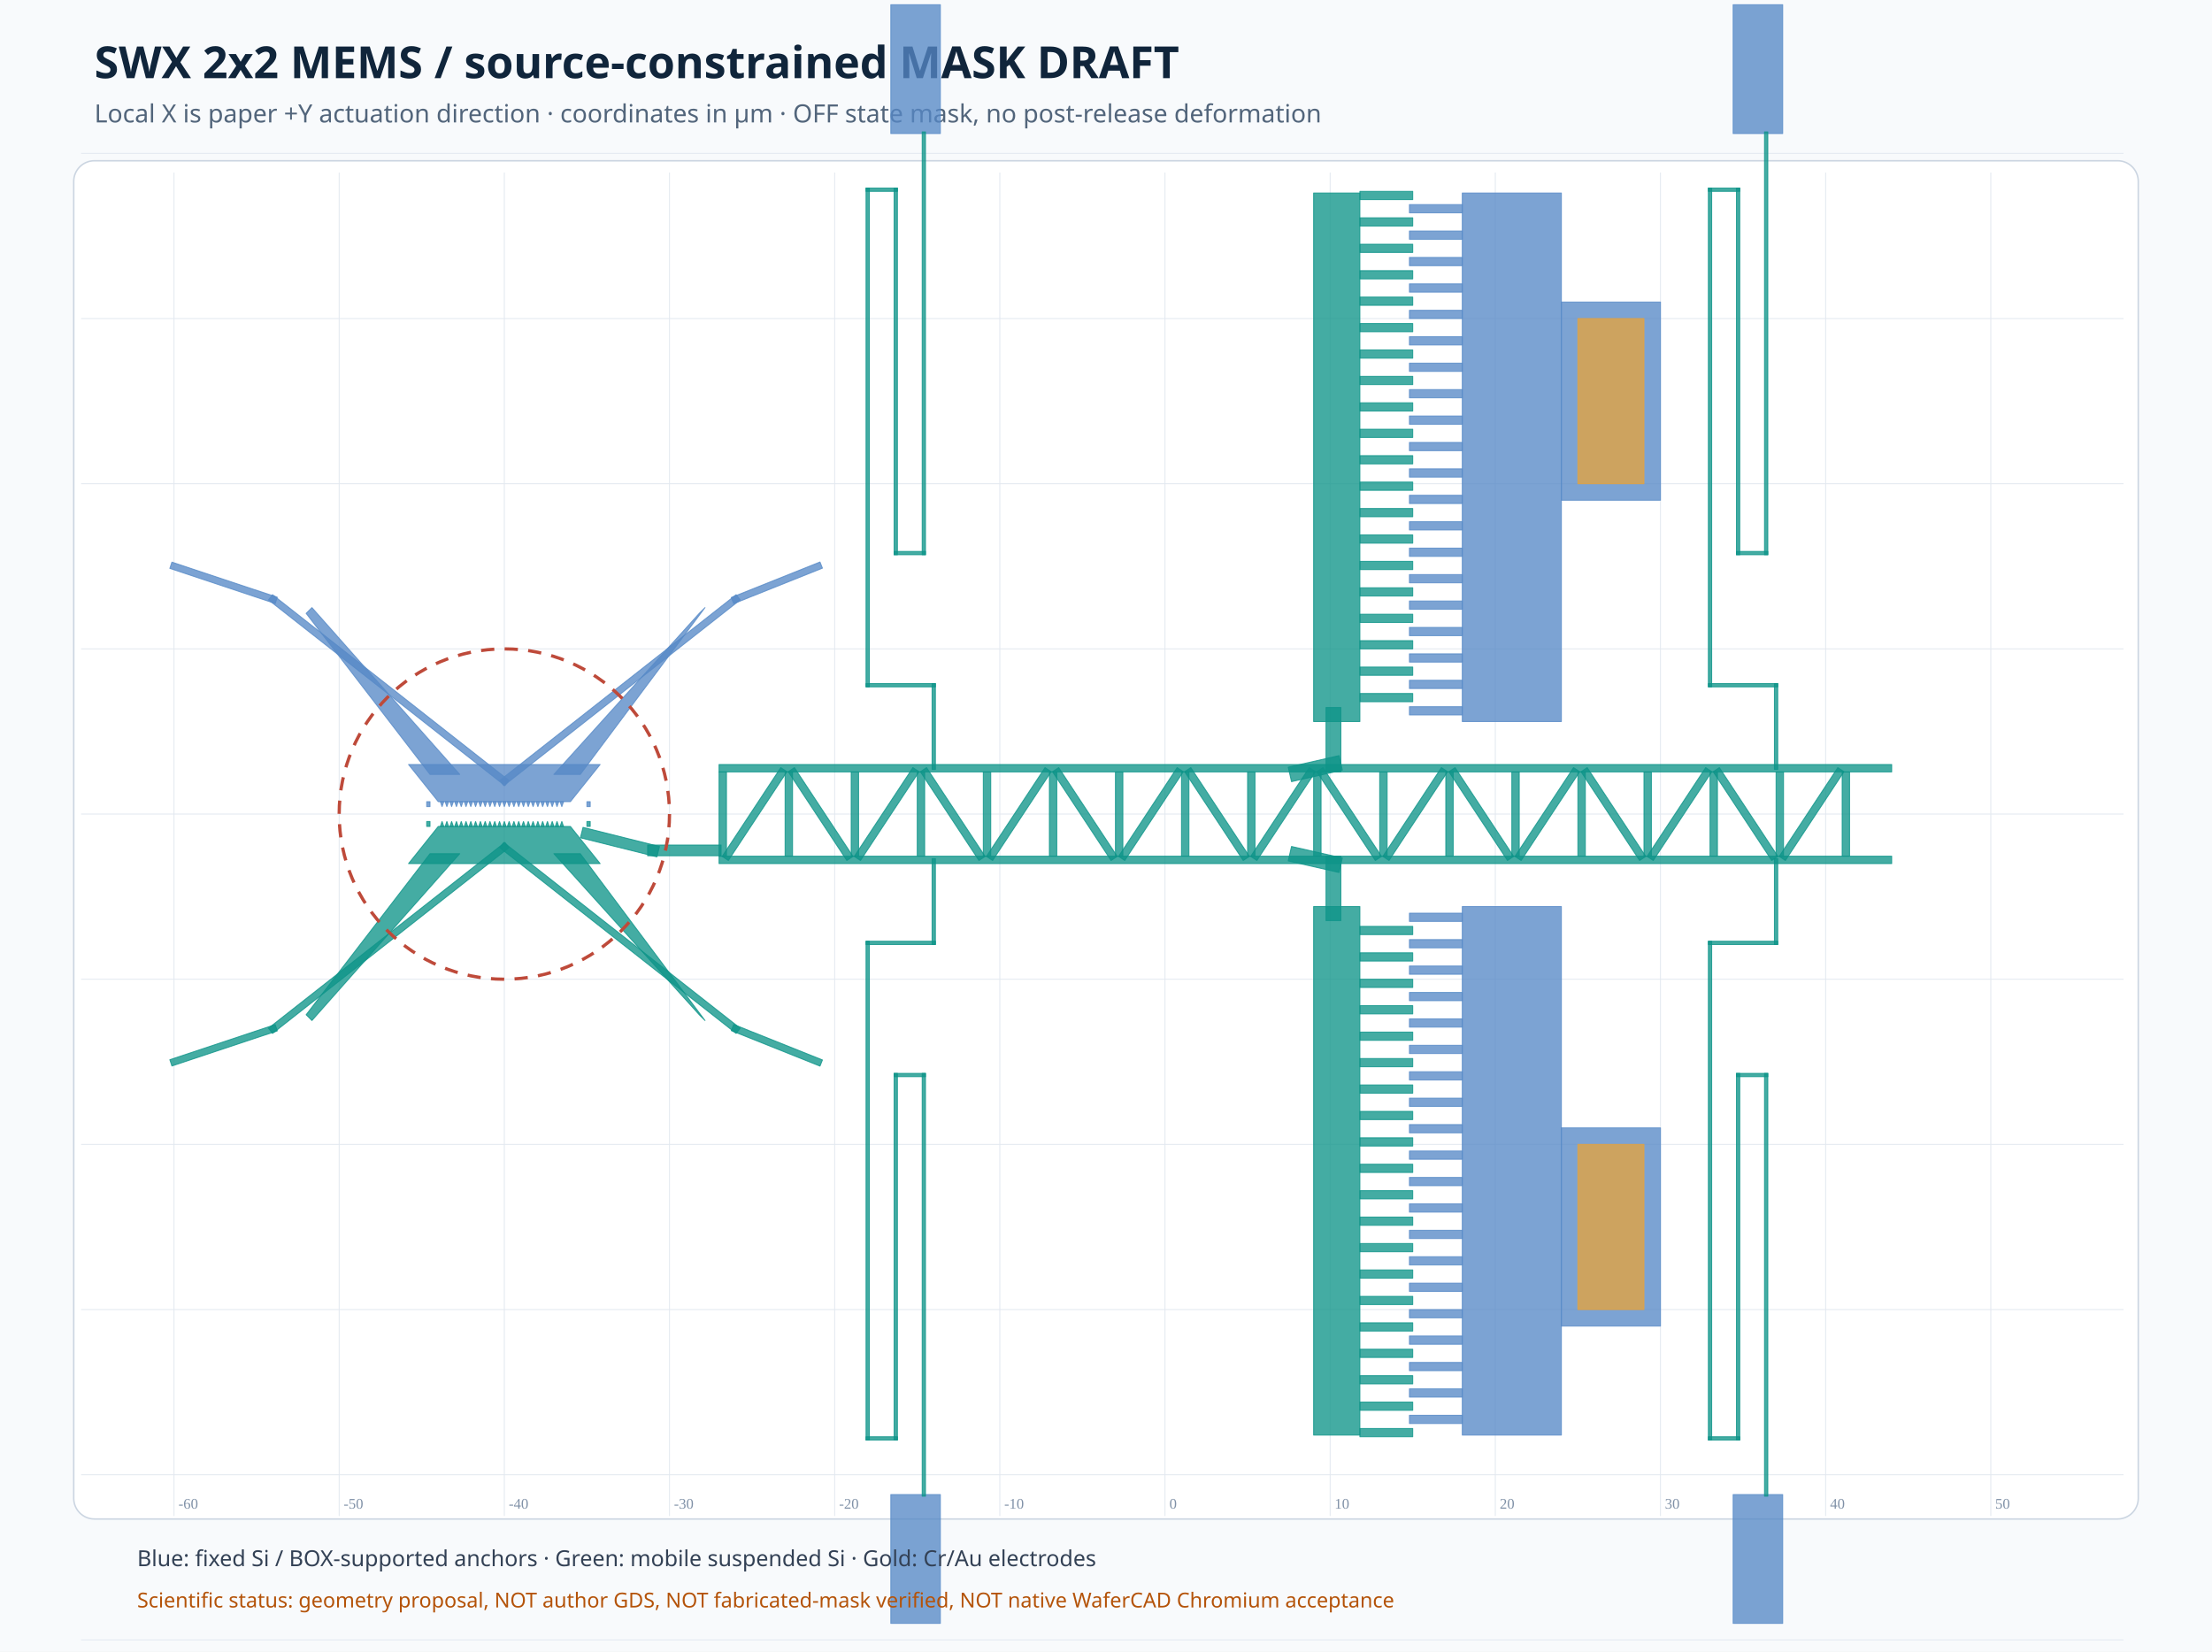
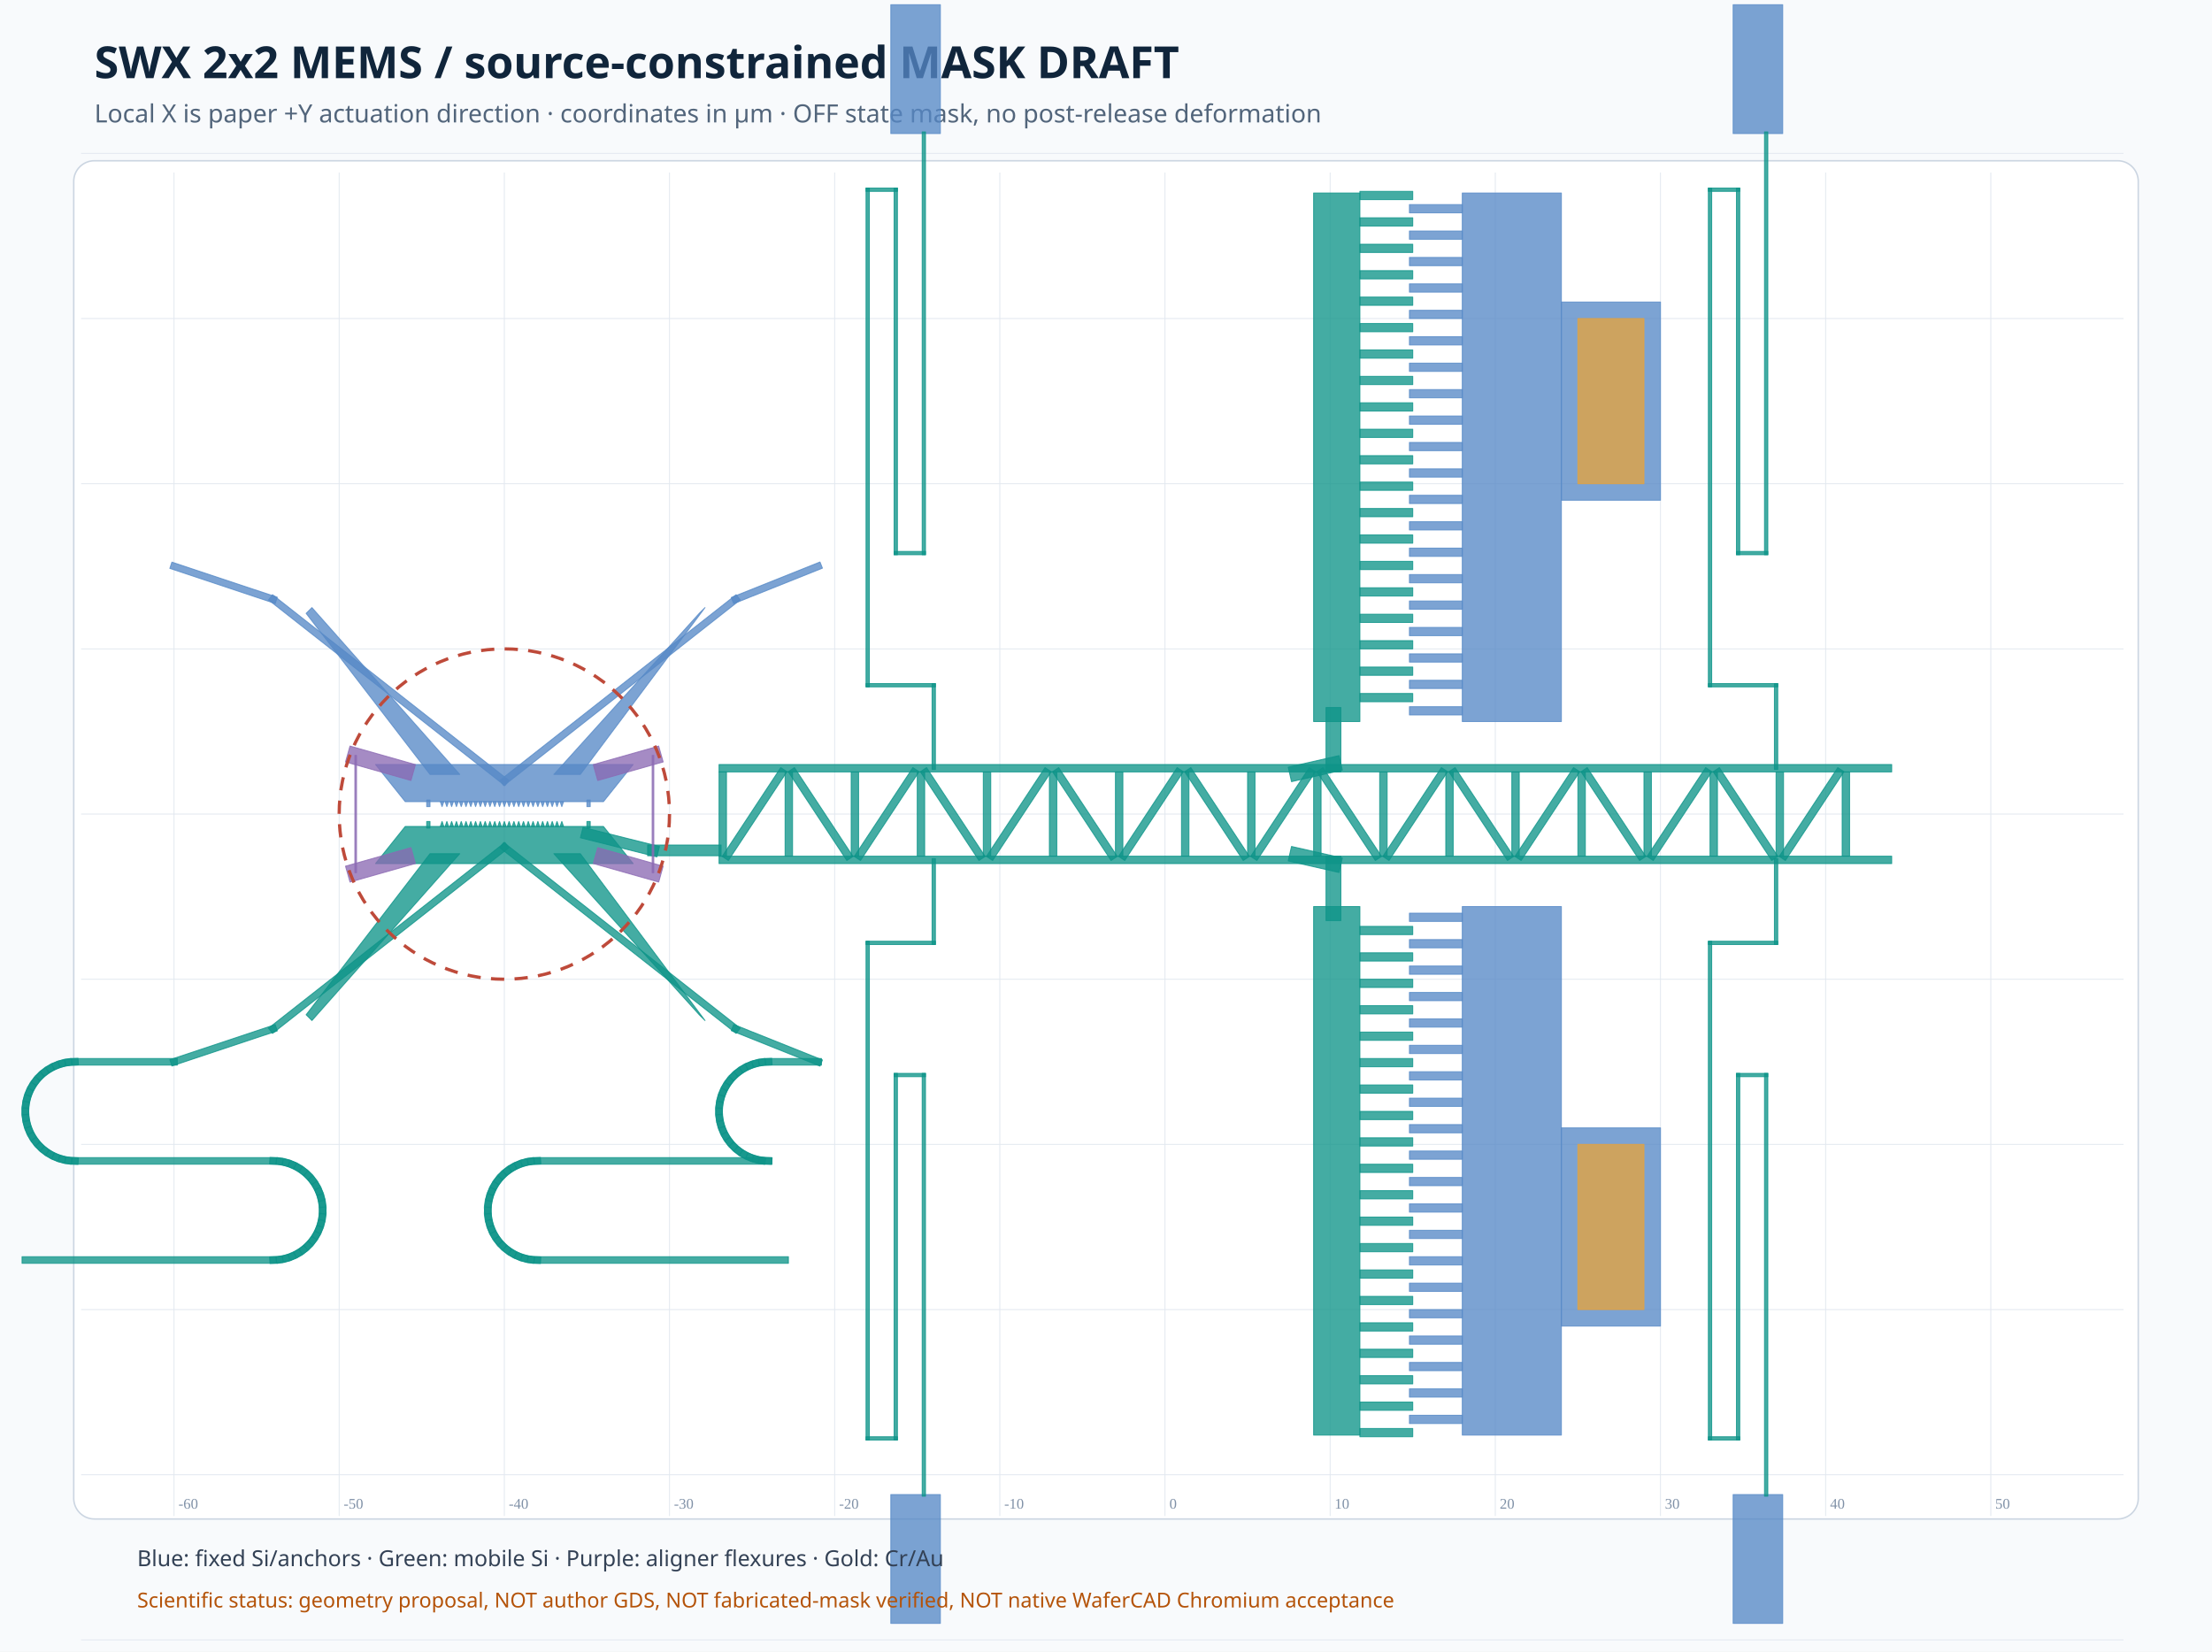
<svg xmlns="http://www.w3.org/2000/svg" width="1500" height="1120" viewBox="0 0 1500 1120" role="img" aria-label="SWX 2x2 MEMS / source-constrained MASK DRAFT">
  <rect width="100%" height="100%" fill="#F8FAFC" />
  <text x="64" y="53" fill="#10253B" font-size="30" font-family="sans-serif" font-weight="bold">SWX 2x2 MEMS / source-constrained MASK DRAFT</text>
  <text x="64" y="83" fill="#52657B" font-size="17" font-family="sans-serif">Local X is paper +Y actuation direction · coordinates in µm · OFF state mask, no post-release deformation</text>
  <rect x="50" y="109" width="1400" height="921" fill="#FFFFFF" stroke="#CBD5E1" rx="14" />
  <g stroke="#E2E8F0" stroke-width=".6">
    <line x1="118" y1="117" x2="118" y2="1028" />
    <text x="121" y="1023" font-size="10" fill="#8091A7" stroke="none">-60</text>
    <line x1="230" y1="117" x2="230" y2="1028" />
    <text x="233" y="1023" font-size="10" fill="#8091A7" stroke="none">-50</text>
    <line x1="342" y1="117" x2="342" y2="1028" />
    <text x="345" y="1023" font-size="10" fill="#8091A7" stroke="none">-40</text>
    <line x1="454" y1="117" x2="454" y2="1028" />
    <text x="457" y="1023" font-size="10" fill="#8091A7" stroke="none">-30</text>
    <line x1="566" y1="117" x2="566" y2="1028" />
    <text x="569" y="1023" font-size="10" fill="#8091A7" stroke="none">-20</text>
    <line x1="678" y1="117" x2="678" y2="1028" />
    <text x="681" y="1023" font-size="10" fill="#8091A7" stroke="none">-10</text>
    <line x1="790" y1="117" x2="790" y2="1028" />
    <text x="793" y="1023" font-size="10" fill="#8091A7" stroke="none">0</text>
    <line x1="902" y1="117" x2="902" y2="1028" />
    <text x="905" y="1023" font-size="10" fill="#8091A7" stroke="none">10</text>
    <line x1="1014" y1="117" x2="1014" y2="1028" />
    <text x="1017" y="1023" font-size="10" fill="#8091A7" stroke="none">20</text>
    <line x1="1126" y1="117" x2="1126" y2="1028" />
    <text x="1129" y="1023" font-size="10" fill="#8091A7" stroke="none">30</text>
    <line x1="1238" y1="117" x2="1238" y2="1028" />
    <text x="1241" y="1023" font-size="10" fill="#8091A7" stroke="none">40</text>
    <line x1="1350" y1="117" x2="1350" y2="1028" />
    <text x="1353" y="1023" font-size="10" fill="#8091A7" stroke="none">50</text>
    <line x1="55" y1="1112" x2="1440" y2="1112" />
    <line x1="55" y1="1000" x2="1440" y2="1000" />
    <line x1="55" y1="888" x2="1440" y2="888" />
    <line x1="55" y1="776" x2="1440" y2="776" />
    <line x1="55" y1="664" x2="1440" y2="664" />
    <line x1="55" y1="552" x2="1440" y2="552" />
    <line x1="55" y1="440" x2="1440" y2="440" />
    <line x1="55" y1="328" x2="1440" y2="328" />
    <line x1="55" y1="216" x2="1440" y2="216" />
    <line x1="55" y1="104" x2="1440" y2="104" />
    <line x1="55" y1="-8" x2="1440" y2="-8" />
  </g>
  <g fill-opacity=".77" stroke-opacity=".8" stroke-linejoin="round" stroke-width=".65">
-     <polygon points="297.2,543.6 386.8,543.6 406.96,518.4 277.04,518.4" fill="#5689C6" stroke="#5689C6" />
+     <polygon points="274.8,543.6 409.2,543.6 429.36,518.4 254.64,518.4" fill="#5689C6" stroke="#5689C6" />
    <polygon points="116.58,381.17 188.03,404.98 186.62,409.23 115.17,385.42" fill="#5689C6" stroke="#5689C6" />
    <polygon points="184.82,403.25 345.15,529.22 342.38,532.75 182.05,406.78" fill="#5689C6" stroke="#5689C6" />
    <polygon points="338.85,529.22 499.18,403.25 501.95,406.78 341.62,532.75" fill="#5689C6" stroke="#5689C6" />
    <polygon points="495.89,405.15 556.05,381.09 557.71,385.25 497.55,409.31" fill="#5689C6" stroke="#5689C6" />
    <polygon points="207.6,415.92 211.52,412 311.76,525.12 291.6,525.12" fill="#5689C6" stroke="#5689C6" />
    <polygon points="375.6,525.12 393.52,525.12 478.08,412 474.16,415.92" fill="#5689C6" stroke="#5689C6" />
    <polygon points="298.6,543.6 300.95,543.6 299.78,546.96" fill="#5689C6" stroke="#5689C6" />
    <polygon points="301.85,543.6 304.2,543.6 303.02,546.96" fill="#5689C6" stroke="#5689C6" />
    <polygon points="305.1,543.6 307.45,543.6 306.27,546.96" fill="#5689C6" stroke="#5689C6" />
    <polygon points="308.34,543.6 310.7,543.6 309.52,546.96" fill="#5689C6" stroke="#5689C6" />
    <polygon points="311.59,543.6 313.94,543.6 312.77,546.96" fill="#5689C6" stroke="#5689C6" />
    <polygon points="314.84,543.6 317.19,543.6 316.02,546.96" fill="#5689C6" stroke="#5689C6" />
    <polygon points="318.09,543.6 320.44,543.6 319.26,546.96" fill="#5689C6" stroke="#5689C6" />
    <polygon points="321.34,543.6 323.69,543.6 322.51,546.96" fill="#5689C6" stroke="#5689C6" />
    <polygon points="324.58,543.6 326.94,543.6 325.76,546.96" fill="#5689C6" stroke="#5689C6" />
    <polygon points="327.83,543.6 330.18,543.6 329.01,546.96" fill="#5689C6" stroke="#5689C6" />
    <polygon points="331.08,543.6 333.43,543.6 332.26,546.96" fill="#5689C6" stroke="#5689C6" />
    <polygon points="334.33,543.6 336.68,543.6 335.5,546.96" fill="#5689C6" stroke="#5689C6" />
    <polygon points="337.58,543.6 339.93,543.6 338.75,546.96" fill="#5689C6" stroke="#5689C6" />
    <polygon points="340.82,543.6 343.18,543.6 342,546.96" fill="#5689C6" stroke="#5689C6" />
    <polygon points="344.07,543.6 346.42,543.6 345.25,546.96" fill="#5689C6" stroke="#5689C6" />
    <polygon points="347.32,543.6 349.67,543.6 348.5,546.96" fill="#5689C6" stroke="#5689C6" />
    <polygon points="350.57,543.6 352.92,543.6 351.74,546.96" fill="#5689C6" stroke="#5689C6" />
    <polygon points="353.82,543.6 356.17,543.6 354.99,546.96" fill="#5689C6" stroke="#5689C6" />
    <polygon points="357.06,543.6 359.42,543.6 358.24,546.96" fill="#5689C6" stroke="#5689C6" />
    <polygon points="360.31,543.6 362.66,543.6 361.49,546.96" fill="#5689C6" stroke="#5689C6" />
    <polygon points="363.56,543.6 365.91,543.6 364.74,546.96" fill="#5689C6" stroke="#5689C6" />
    <polygon points="366.81,543.6 369.16,543.6 367.98,546.96" fill="#5689C6" stroke="#5689C6" />
    <polygon points="370.06,543.6 372.41,543.6 371.23,546.96" fill="#5689C6" stroke="#5689C6" />
    <polygon points="373.3,543.6 375.66,543.6 374.48,546.96" fill="#5689C6" stroke="#5689C6" />
    <polygon points="376.55,543.6 378.9,543.6 377.73,546.96" fill="#5689C6" stroke="#5689C6" />
    <polygon points="379.8,543.6 382.15,543.6 380.98,546.96" fill="#5689C6" stroke="#5689C6" />
-     <polygon points="289.36,546.96 291.6,546.96 291.6,543.6 289.36,543.6" fill="#5689C6" stroke="#5689C6" />
-     <polygon points="398,546.96 400.24,546.96 400.24,543.6 398,543.6" fill="#5689C6" stroke="#5689C6" />
+     <polygon points="289.36,546.96 291.6,546.96 291.6,542.48 289.36,542.48" fill="#5689C6" stroke="#5689C6" />
+     <polygon points="398,546.96 400.24,546.96 400.24,542.48 398,542.48" fill="#5689C6" stroke="#5689C6" />
    <polygon points="991.6,489.28 1058.8,489.28 1058.8,130.88 991.6,130.88" fill="#5689C6" stroke="#5689C6" />
    <polygon points="955.76,484.8 991.6,484.8 991.6,479.2 955.76,479.2" fill="#5689C6" stroke="#5689C6" />
    <polygon points="955.76,466.88 991.6,466.88 991.6,461.28 955.76,461.28" fill="#5689C6" stroke="#5689C6" />
    <polygon points="955.76,448.96 991.6,448.96 991.6,443.36 955.76,443.36" fill="#5689C6" stroke="#5689C6" />
    <polygon points="955.76,431.04 991.6,431.04 991.6,425.44 955.76,425.44" fill="#5689C6" stroke="#5689C6" />
    <polygon points="955.76,413.12 991.6,413.12 991.6,407.52 955.76,407.52" fill="#5689C6" stroke="#5689C6" />
    <polygon points="955.76,395.2 991.6,395.2 991.6,389.6 955.76,389.6" fill="#5689C6" stroke="#5689C6" />
    <polygon points="955.76,377.28 991.6,377.28 991.6,371.68 955.76,371.68" fill="#5689C6" stroke="#5689C6" />
    <polygon points="955.76,359.36 991.6,359.36 991.6,353.76 955.76,353.76" fill="#5689C6" stroke="#5689C6" />
    <polygon points="955.76,341.44 991.6,341.44 991.6,335.84 955.76,335.84" fill="#5689C6" stroke="#5689C6" />
    <polygon points="955.76,323.52 991.6,323.52 991.6,317.92 955.76,317.92" fill="#5689C6" stroke="#5689C6" />
    <polygon points="955.76,305.6 991.6,305.6 991.6,300 955.76,300" fill="#5689C6" stroke="#5689C6" />
    <polygon points="955.76,287.68 991.6,287.68 991.6,282.08 955.76,282.08" fill="#5689C6" stroke="#5689C6" />
    <polygon points="955.76,269.76 991.6,269.76 991.6,264.16 955.76,264.16" fill="#5689C6" stroke="#5689C6" />
    <polygon points="955.76,251.84 991.6,251.84 991.6,246.24 955.76,246.24" fill="#5689C6" stroke="#5689C6" />
    <polygon points="955.76,233.92 991.6,233.92 991.6,228.32 955.76,228.32" fill="#5689C6" stroke="#5689C6" />
    <polygon points="955.76,216 991.6,216 991.6,210.4 955.76,210.4" fill="#5689C6" stroke="#5689C6" />
    <polygon points="955.76,198.08 991.6,198.08 991.6,192.48 955.76,192.48" fill="#5689C6" stroke="#5689C6" />
    <polygon points="955.76,180.16 991.6,180.16 991.6,174.56 955.76,174.56" fill="#5689C6" stroke="#5689C6" />
    <polygon points="955.76,162.24 991.6,162.24 991.6,156.64 955.76,156.64" fill="#5689C6" stroke="#5689C6" />
    <polygon points="955.76,144.32 991.6,144.32 991.6,138.72 955.76,138.72" fill="#5689C6" stroke="#5689C6" />
    <polygon points="1058.8,339.2 1126,339.2 1126,204.8 1058.8,204.8" fill="#5689C6" stroke="#5689C6" />
    <polygon points="991.6,973.12 1058.8,973.12 1058.8,614.72 991.6,614.72" fill="#5689C6" stroke="#5689C6" />
    <polygon points="955.76,624.8 991.6,624.8 991.6,619.2 955.76,619.2" fill="#5689C6" stroke="#5689C6" />
    <polygon points="955.76,642.72 991.6,642.72 991.6,637.12 955.76,637.12" fill="#5689C6" stroke="#5689C6" />
    <polygon points="955.76,660.64 991.6,660.64 991.6,655.04 955.76,655.04" fill="#5689C6" stroke="#5689C6" />
    <polygon points="955.76,678.56 991.6,678.56 991.6,672.96 955.76,672.96" fill="#5689C6" stroke="#5689C6" />
    <polygon points="955.76,696.48 991.6,696.48 991.6,690.88 955.76,690.88" fill="#5689C6" stroke="#5689C6" />
    <polygon points="955.76,714.4 991.6,714.4 991.6,708.8 955.76,708.8" fill="#5689C6" stroke="#5689C6" />
    <polygon points="955.76,732.32 991.6,732.32 991.6,726.72 955.76,726.72" fill="#5689C6" stroke="#5689C6" />
    <polygon points="955.76,750.24 991.6,750.24 991.6,744.64 955.76,744.64" fill="#5689C6" stroke="#5689C6" />
    <polygon points="955.76,768.16 991.6,768.16 991.6,762.56 955.76,762.56" fill="#5689C6" stroke="#5689C6" />
    <polygon points="955.76,786.08 991.6,786.08 991.6,780.48 955.76,780.48" fill="#5689C6" stroke="#5689C6" />
    <polygon points="955.76,804 991.6,804 991.6,798.4 955.76,798.4" fill="#5689C6" stroke="#5689C6" />
    <polygon points="955.76,821.92 991.6,821.92 991.6,816.32 955.76,816.32" fill="#5689C6" stroke="#5689C6" />
    <polygon points="955.76,839.84 991.6,839.84 991.6,834.24 955.76,834.24" fill="#5689C6" stroke="#5689C6" />
    <polygon points="955.76,857.76 991.6,857.76 991.6,852.16 955.76,852.16" fill="#5689C6" stroke="#5689C6" />
    <polygon points="955.76,875.68 991.6,875.68 991.6,870.08 955.76,870.08" fill="#5689C6" stroke="#5689C6" />
    <polygon points="955.76,893.6 991.6,893.6 991.6,888 955.76,888" fill="#5689C6" stroke="#5689C6" />
    <polygon points="955.76,911.52 991.6,911.52 991.6,905.92 955.76,905.92" fill="#5689C6" stroke="#5689C6" />
    <polygon points="955.76,929.44 991.6,929.44 991.6,923.84 955.76,923.84" fill="#5689C6" stroke="#5689C6" />
    <polygon points="955.76,947.36 991.6,947.36 991.6,941.76 955.76,941.76" fill="#5689C6" stroke="#5689C6" />
    <polygon points="955.76,965.28 991.6,965.28 991.6,959.68 955.76,959.68" fill="#5689C6" stroke="#5689C6" />
    <polygon points="1058.8,899.2 1126,899.2 1126,764.8 1058.8,764.8" fill="#5689C6" stroke="#5689C6" />
    <polygon points="604.08,90.56 637.68,90.56 637.68,3.2 604.08,3.2" fill="#5689C6" stroke="#5689C6" />
    <polygon points="604.08,1100.8 637.68,1100.8 637.68,1013.44 604.08,1013.44" fill="#5689C6" stroke="#5689C6" />
    <polygon points="1175.28,90.56 1208.88,90.56 1208.88,3.2 1175.28,3.2" fill="#5689C6" stroke="#5689C6" />
    <polygon points="1175.28,1100.8 1208.88,1100.8 1208.88,1013.44 1175.28,1013.44" fill="#5689C6" stroke="#5689C6" />
-     <polygon points="297.2,560.4 386.8,560.4 406.96,585.6 277.04,585.6" fill="#0D9488" stroke="#0D9488" />
+     <polygon points="274.8,560.4 409.2,560.4 429.36,585.6 254.64,585.6" fill="#0D9488" stroke="#0D9488" />
    <polygon points="115.17,718.58 186.62,694.77 188.03,699.02 116.58,722.83" fill="#0D9488" stroke="#0D9488" />
    <polygon points="182.05,697.22 342.38,571.25 345.15,574.78 184.82,700.75" fill="#0D9488" stroke="#0D9488" />
    <polygon points="341.62,571.25 501.95,697.22 499.18,700.75 338.85,574.78" fill="#0D9488" stroke="#0D9488" />
    <polygon points="497.55,694.69 557.71,718.75 556.05,722.91 495.89,698.85" fill="#0D9488" stroke="#0D9488" />
    <polygon points="207.6,688.08 211.52,692 311.76,578.88 291.6,578.88" fill="#0D9488" stroke="#0D9488" />
    <polygon points="375.6,578.88 393.52,578.88 478.08,692 474.16,688.08" fill="#0D9488" stroke="#0D9488" />
+     <polygon points="120.24,722.24 48.56,722.24 48.56,717.76 120.24,717.76" fill="#0D9488" stroke="#0D9488" />
+     <polygon points="53.18,722.09 44.33,722.67 44.03,718.2 52.89,717.62" fill="#0D9488" stroke="#0D9488" />
+     <polygon points="49.05,722.05 40.34,723.78 39.47,719.38 48.17,717.65" fill="#0D9488" stroke="#0D9488" />
+     <polygon points="44.94,722.55 36.54,725.4 35.1,721.16 43.5,718.3" fill="#0D9488" stroke="#0D9488" />
+     <polygon points="40.94,723.58 32.98,727.5 31,723.48 38.96,719.56" fill="#0D9488" stroke="#0D9488" />
+     <polygon points="37.11,725.12 29.73,730.05 27.24,726.33 34.62,721.39" fill="#0D9488" stroke="#0D9488" />
+     <polygon points="33.51,727.15 26.83,733 23.88,729.63 30.55,723.78" fill="#0D9488" stroke="#0D9488" />
+     <polygon points="30.2,729.63 24.35,736.31 20.98,733.35 26.83,726.68" fill="#0D9488" stroke="#0D9488" />
+     <polygon points="27.25,732.53 22.32,739.91 18.59,737.42 23.53,730.04" fill="#0D9488" stroke="#0D9488" />
+     <polygon points="24.7,735.78 20.78,743.74 16.76,741.76 20.68,733.8" fill="#0D9488" stroke="#0D9488" />
+     <polygon points="22.6,739.34 19.75,747.74 15.5,746.3 18.36,737.9" fill="#0D9488" stroke="#0D9488" />
+     <polygon points="20.98,743.14 19.25,751.85 14.85,750.97 16.58,742.27" fill="#0D9488" stroke="#0D9488" />
+     <polygon points="19.87,747.13 19.29,755.98 14.82,755.69 15.4,746.83" fill="#0D9488" stroke="#0D9488" />
+     <polygon points="19.29,751.22 19.87,760.07 15.4,760.37 14.82,751.51" fill="#0D9488" stroke="#0D9488" />
+     <polygon points="19.25,755.35 20.98,764.06 16.58,764.93 14.85,756.23" fill="#0D9488" stroke="#0D9488" />
+     <polygon points="19.75,759.46 22.6,767.86 18.36,769.3 15.5,760.9" fill="#0D9488" stroke="#0D9488" />
+     <polygon points="20.78,763.46 24.7,771.42 20.68,773.4 16.76,765.44" fill="#0D9488" stroke="#0D9488" />
+     <polygon points="22.32,767.29 27.25,774.67 23.53,777.16 18.59,769.78" fill="#0D9488" stroke="#0D9488" />
+     <polygon points="24.35,770.89 30.2,777.57 26.83,780.52 20.98,773.85" fill="#0D9488" stroke="#0D9488" />
+     <polygon points="26.83,774.2 33.51,780.05 30.55,783.42 23.88,777.57" fill="#0D9488" stroke="#0D9488" />
+     <polygon points="29.73,777.15 37.11,782.08 34.62,785.81 27.24,780.87" fill="#0D9488" stroke="#0D9488" />
+     <polygon points="32.98,779.7 40.94,783.62 38.96,787.64 31,783.72" fill="#0D9488" stroke="#0D9488" />
+     <polygon points="36.54,781.8 44.94,784.65 43.5,788.9 35.1,786.04" fill="#0D9488" stroke="#0D9488" />
+     <polygon points="40.34,783.42 49.05,785.15 48.17,789.55 39.47,787.82" fill="#0D9488" stroke="#0D9488" />
+     <polygon points="44.33,784.53 53.18,785.11 52.89,789.58 44.03,789" fill="#0D9488" stroke="#0D9488" />
+     <polygon points="48.56,784.96 187.44,784.96 187.44,789.44 48.56,789.44" fill="#0D9488" stroke="#0D9488" />
+     <polygon points="183.11,784.82 191.97,785.4 191.67,789.87 182.82,789.29" fill="#0D9488" stroke="#0D9488" />
+     <polygon points="187.83,784.85 196.53,786.58 195.66,790.98 186.95,789.25" fill="#0D9488" stroke="#0D9488" />
+     <polygon points="192.5,785.5 200.9,788.36 199.46,792.6 191.06,789.75" fill="#0D9488" stroke="#0D9488" />
+     <polygon points="197.04,786.76 205,790.68 203.02,794.7 195.06,790.78" fill="#0D9488" stroke="#0D9488" />
+     <polygon points="201.38,788.59 208.76,793.53 206.27,797.25 198.89,792.32" fill="#0D9488" stroke="#0D9488" />
+     <polygon points="205.45,790.98 212.12,796.83 209.17,800.2 202.49,794.35" fill="#0D9488" stroke="#0D9488" />
+     <polygon points="209.17,793.88 215.02,800.55 211.65,803.51 205.8,796.83" fill="#0D9488" stroke="#0D9488" />
+     <polygon points="212.47,797.24 217.41,804.62 213.68,807.11 208.75,799.73" fill="#0D9488" stroke="#0D9488" />
+     <polygon points="215.32,801 219.24,808.96 215.22,810.94 211.3,802.98" fill="#0D9488" stroke="#0D9488" />
+     <polygon points="217.64,805.1 220.5,813.5 216.25,814.94 213.4,806.54" fill="#0D9488" stroke="#0D9488" />
+     <polygon points="219.42,809.47 221.15,818.17 216.75,819.05 215.02,810.34" fill="#0D9488" stroke="#0D9488" />
+     <polygon points="220.6,814.03 221.18,822.89 216.71,823.18 216.13,814.33" fill="#0D9488" stroke="#0D9488" />
+     <polygon points="221.18,818.71 220.6,827.57 216.13,827.27 216.71,818.42" fill="#0D9488" stroke="#0D9488" />
+     <polygon points="221.15,823.43 219.42,832.13 215.02,831.26 216.75,822.55" fill="#0D9488" stroke="#0D9488" />
+     <polygon points="220.5,828.1 217.64,836.5 213.4,835.06 216.25,826.66" fill="#0D9488" stroke="#0D9488" />
+     <polygon points="219.24,832.64 215.32,840.6 211.3,838.62 215.22,830.66" fill="#0D9488" stroke="#0D9488" />
+     <polygon points="217.41,836.98 212.47,844.36 208.75,841.87 213.68,834.49" fill="#0D9488" stroke="#0D9488" />
+     <polygon points="215.02,841.05 209.17,847.72 205.8,844.77 211.65,838.09" fill="#0D9488" stroke="#0D9488" />
+     <polygon points="212.12,844.77 205.45,850.62 202.49,847.25 209.17,841.4" fill="#0D9488" stroke="#0D9488" />
+     <polygon points="208.76,848.07 201.38,853.01 198.89,849.28 206.27,844.35" fill="#0D9488" stroke="#0D9488" />
+     <polygon points="205,850.92 197.04,854.84 195.06,850.82 203.02,846.9" fill="#0D9488" stroke="#0D9488" />
+     <polygon points="200.9,853.24 192.5,856.1 191.06,851.85 199.46,849" fill="#0D9488" stroke="#0D9488" />
+     <polygon points="196.53,855.02 187.83,856.75 186.95,852.35 195.66,850.62" fill="#0D9488" stroke="#0D9488" />
+     <polygon points="191.97,856.2 183.11,856.78 182.82,852.31 191.67,851.73" fill="#0D9488" stroke="#0D9488" />
+     <polygon points="187.44,856.64 14.96,856.64 14.96,852.16 187.44,852.16" fill="#0D9488" stroke="#0D9488" />
+     <polygon points="557.04,722.24 518.96,722.24 518.96,717.76 557.04,717.76" fill="#0D9488" stroke="#0D9488" />
+     <polygon points="523.58,722.09 514.73,722.67 514.43,718.2 523.29,717.62" fill="#0D9488" stroke="#0D9488" />
+     <polygon points="519.45,722.05 510.74,723.78 509.87,719.38 518.57,717.65" fill="#0D9488" stroke="#0D9488" />
+     <polygon points="515.34,722.55 506.94,725.4 505.5,721.16 513.9,718.3" fill="#0D9488" stroke="#0D9488" />
+     <polygon points="511.34,723.58 503.38,727.5 501.4,723.48 509.36,719.56" fill="#0D9488" stroke="#0D9488" />
+     <polygon points="507.51,725.12 500.13,730.05 497.64,726.33 505.02,721.39" fill="#0D9488" stroke="#0D9488" />
+     <polygon points="503.91,727.15 497.23,733 494.28,729.63 500.95,723.78" fill="#0D9488" stroke="#0D9488" />
+     <polygon points="500.6,729.63 494.75,736.31 491.38,733.35 497.23,726.68" fill="#0D9488" stroke="#0D9488" />
+     <polygon points="497.65,732.53 492.72,739.91 488.99,737.42 493.93,730.04" fill="#0D9488" stroke="#0D9488" />
+     <polygon points="495.1,735.78 491.18,743.74 487.16,741.76 491.08,733.8" fill="#0D9488" stroke="#0D9488" />
+     <polygon points="493,739.34 490.15,747.74 485.9,746.3 488.76,737.9" fill="#0D9488" stroke="#0D9488" />
+     <polygon points="491.38,743.14 489.65,751.85 485.25,750.97 486.98,742.27" fill="#0D9488" stroke="#0D9488" />
+     <polygon points="490.27,747.13 489.69,755.98 485.22,755.69 485.8,746.83" fill="#0D9488" stroke="#0D9488" />
+     <polygon points="489.69,751.22 490.27,760.07 485.8,760.37 485.22,751.51" fill="#0D9488" stroke="#0D9488" />
+     <polygon points="489.65,755.35 491.38,764.06 486.98,764.93 485.25,756.23" fill="#0D9488" stroke="#0D9488" />
+     <polygon points="490.15,759.46 493,767.86 488.76,769.3 485.9,760.9" fill="#0D9488" stroke="#0D9488" />
+     <polygon points="491.18,763.46 495.1,771.42 491.08,773.4 487.16,765.44" fill="#0D9488" stroke="#0D9488" />
+     <polygon points="492.72,767.29 497.65,774.67 493.93,777.16 488.99,769.78" fill="#0D9488" stroke="#0D9488" />
+     <polygon points="494.75,770.89 500.6,777.57 497.23,780.52 491.38,773.85" fill="#0D9488" stroke="#0D9488" />
+     <polygon points="497.23,774.2 503.91,780.05 500.95,783.42 494.28,777.57" fill="#0D9488" stroke="#0D9488" />
+     <polygon points="500.13,777.15 507.51,782.08 505.02,785.81 497.64,780.87" fill="#0D9488" stroke="#0D9488" />
+     <polygon points="503.38,779.7 511.34,783.62 509.36,787.64 501.4,783.72" fill="#0D9488" stroke="#0D9488" />
+     <polygon points="506.94,781.8 515.34,784.65 513.9,788.9 505.5,786.04" fill="#0D9488" stroke="#0D9488" />
+     <polygon points="510.74,783.42 519.45,785.15 518.57,789.55 509.87,787.82" fill="#0D9488" stroke="#0D9488" />
+     <polygon points="514.73,784.53 523.58,785.11 523.29,789.58 514.43,789" fill="#0D9488" stroke="#0D9488" />
+     <polygon points="523.44,789.44 362.16,789.44 362.16,784.96 523.44,784.96" fill="#0D9488" stroke="#0D9488" />
+     <polygon points="366.78,789.29 357.93,789.87 357.63,785.4 366.49,784.82" fill="#0D9488" stroke="#0D9488" />
+     <polygon points="362.65,789.25 353.94,790.98 353.07,786.58 361.77,784.85" fill="#0D9488" stroke="#0D9488" />
+     <polygon points="358.54,789.75 350.14,792.6 348.7,788.36 357.1,785.5" fill="#0D9488" stroke="#0D9488" />
+     <polygon points="354.54,790.78 346.58,794.7 344.6,790.68 352.56,786.76" fill="#0D9488" stroke="#0D9488" />
+     <polygon points="350.71,792.32 343.33,797.25 340.84,793.53 348.22,788.59" fill="#0D9488" stroke="#0D9488" />
+     <polygon points="347.11,794.35 340.43,800.2 337.48,796.83 344.15,790.98" fill="#0D9488" stroke="#0D9488" />
+     <polygon points="343.8,796.83 337.95,803.51 334.58,800.55 340.43,793.88" fill="#0D9488" stroke="#0D9488" />
+     <polygon points="340.85,799.73 335.92,807.11 332.19,804.62 337.13,797.24" fill="#0D9488" stroke="#0D9488" />
+     <polygon points="338.3,802.98 334.38,810.94 330.36,808.96 334.28,801" fill="#0D9488" stroke="#0D9488" />
+     <polygon points="336.2,806.54 333.35,814.94 329.1,813.5 331.96,805.1" fill="#0D9488" stroke="#0D9488" />
+     <polygon points="334.58,810.34 332.85,819.05 328.45,818.17 330.18,809.47" fill="#0D9488" stroke="#0D9488" />
+     <polygon points="333.47,814.33 332.89,823.18 328.42,822.89 329,814.03" fill="#0D9488" stroke="#0D9488" />
+     <polygon points="332.89,818.42 333.47,827.27 329,827.57 328.42,818.71" fill="#0D9488" stroke="#0D9488" />
+     <polygon points="332.85,822.55 334.58,831.26 330.18,832.13 328.45,823.43" fill="#0D9488" stroke="#0D9488" />
+     <polygon points="333.35,826.66 336.2,835.06 331.96,836.5 329.1,828.1" fill="#0D9488" stroke="#0D9488" />
+     <polygon points="334.38,830.66 338.3,838.62 334.28,840.6 330.36,832.64" fill="#0D9488" stroke="#0D9488" />
+     <polygon points="335.92,834.49 340.85,841.87 337.13,844.36 332.19,836.98" fill="#0D9488" stroke="#0D9488" />
+     <polygon points="337.95,838.09 343.8,844.77 340.43,847.72 334.58,841.05" fill="#0D9488" stroke="#0D9488" />
+     <polygon points="340.43,841.4 347.11,847.25 344.15,850.62 337.48,844.77" fill="#0D9488" stroke="#0D9488" />
+     <polygon points="343.33,844.35 350.71,849.28 348.22,853.01 340.84,848.07" fill="#0D9488" stroke="#0D9488" />
+     <polygon points="346.58,846.9 354.54,850.82 352.56,854.84 344.6,850.92" fill="#0D9488" stroke="#0D9488" />
+     <polygon points="350.14,849 358.54,851.85 357.1,856.1 348.7,853.24" fill="#0D9488" stroke="#0D9488" />
+     <polygon points="353.94,850.62 362.65,852.35 361.77,856.75 353.07,855.02" fill="#0D9488" stroke="#0D9488" />
+     <polygon points="357.93,851.73 366.78,852.31 366.49,856.78 357.63,856.2" fill="#0D9488" stroke="#0D9488" />
+     <polygon points="362.16,852.16 534.64,852.16 534.64,856.64 362.16,856.64" fill="#0D9488" stroke="#0D9488" />
    <polygon points="298.6,560.4 300.95,560.4 299.78,557.04" fill="#0D9488" stroke="#0D9488" />
    <polygon points="301.85,560.4 304.2,560.4 303.02,557.04" fill="#0D9488" stroke="#0D9488" />
    <polygon points="305.1,560.4 307.45,560.4 306.27,557.04" fill="#0D9488" stroke="#0D9488" />
    <polygon points="308.34,560.4 310.7,560.4 309.52,557.04" fill="#0D9488" stroke="#0D9488" />
    <polygon points="311.59,560.4 313.94,560.4 312.77,557.04" fill="#0D9488" stroke="#0D9488" />
    <polygon points="314.84,560.4 317.19,560.4 316.02,557.04" fill="#0D9488" stroke="#0D9488" />
    <polygon points="318.09,560.4 320.44,560.4 319.26,557.04" fill="#0D9488" stroke="#0D9488" />
    <polygon points="321.34,560.4 323.69,560.4 322.51,557.04" fill="#0D9488" stroke="#0D9488" />
    <polygon points="324.58,560.4 326.94,560.4 325.76,557.04" fill="#0D9488" stroke="#0D9488" />
    <polygon points="327.83,560.4 330.18,560.4 329.01,557.04" fill="#0D9488" stroke="#0D9488" />
    <polygon points="331.08,560.4 333.43,560.4 332.26,557.04" fill="#0D9488" stroke="#0D9488" />
    <polygon points="334.33,560.4 336.68,560.4 335.5,557.04" fill="#0D9488" stroke="#0D9488" />
    <polygon points="337.58,560.4 339.93,560.4 338.75,557.04" fill="#0D9488" stroke="#0D9488" />
    <polygon points="340.82,560.4 343.18,560.4 342,557.04" fill="#0D9488" stroke="#0D9488" />
    <polygon points="344.07,560.4 346.42,560.4 345.25,557.04" fill="#0D9488" stroke="#0D9488" />
    <polygon points="347.32,560.4 349.67,560.4 348.5,557.04" fill="#0D9488" stroke="#0D9488" />
    <polygon points="350.57,560.4 352.92,560.4 351.74,557.04" fill="#0D9488" stroke="#0D9488" />
    <polygon points="353.82,560.4 356.17,560.4 354.99,557.04" fill="#0D9488" stroke="#0D9488" />
    <polygon points="357.06,560.4 359.42,560.4 358.24,557.04" fill="#0D9488" stroke="#0D9488" />
    <polygon points="360.31,560.4 362.66,560.4 361.49,557.04" fill="#0D9488" stroke="#0D9488" />
    <polygon points="363.56,560.4 365.91,560.4 364.74,557.04" fill="#0D9488" stroke="#0D9488" />
    <polygon points="366.81,560.4 369.16,560.4 367.98,557.04" fill="#0D9488" stroke="#0D9488" />
    <polygon points="370.06,560.4 372.41,560.4 371.23,557.04" fill="#0D9488" stroke="#0D9488" />
    <polygon points="373.3,560.4 375.66,560.4 374.48,557.04" fill="#0D9488" stroke="#0D9488" />
    <polygon points="376.55,560.4 378.9,560.4 377.73,557.04" fill="#0D9488" stroke="#0D9488" />
    <polygon points="379.8,560.4 382.15,560.4 380.98,557.04" fill="#0D9488" stroke="#0D9488" />
-     <polygon points="289.36,560.4 291.6,560.4 291.6,557.04 289.36,557.04" fill="#0D9488" stroke="#0D9488" />
-     <polygon points="398,560.4 400.24,560.4 400.24,557.04 398,557.04" fill="#0D9488" stroke="#0D9488" />
+     <polygon points="289.36,561.52 291.6,561.52 291.6,557.04 289.36,557.04" fill="#0D9488" stroke="#0D9488" />
+     <polygon points="398,561.52 400.24,561.52 400.24,557.04 398,557.04" fill="#0D9488" stroke="#0D9488" />
    <polygon points="487.6,523.44 1282.8,523.44 1282.8,518.4 487.6,518.4" fill="#0D9488" stroke="#0D9488" />
    <polygon points="487.6,585.6 1282.8,585.6 1282.8,580.56 487.6,580.56" fill="#0D9488" stroke="#0D9488" />
    <polygon points="487.6,580.56 492.64,580.56 492.64,523.44 487.6,523.44" fill="#0D9488" stroke="#0D9488" />
    <polygon points="532.4,580.56 537.44,580.56 537.44,523.44 532.4,523.44" fill="#0D9488" stroke="#0D9488" />
    <polygon points="577.2,580.56 582.24,580.56 582.24,523.44 577.2,523.44" fill="#0D9488" stroke="#0D9488" />
    <polygon points="622,580.56 627.04,580.56 627.04,523.44 622,523.44" fill="#0D9488" stroke="#0D9488" />
    <polygon points="666.8,580.56 671.84,580.56 671.84,523.44 666.8,523.44" fill="#0D9488" stroke="#0D9488" />
    <polygon points="711.6,580.56 716.64,580.56 716.64,523.44 711.6,523.44" fill="#0D9488" stroke="#0D9488" />
    <polygon points="756.4,580.56 761.44,580.56 761.44,523.44 756.4,523.44" fill="#0D9488" stroke="#0D9488" />
    <polygon points="801.2,580.56 806.24,580.56 806.24,523.44 801.2,523.44" fill="#0D9488" stroke="#0D9488" />
    <polygon points="846,580.56 851.04,580.56 851.04,523.44 846,523.44" fill="#0D9488" stroke="#0D9488" />
    <polygon points="890.8,580.56 895.84,580.56 895.84,523.44 890.8,523.44" fill="#0D9488" stroke="#0D9488" />
    <polygon points="935.6,580.56 940.64,580.56 940.64,523.44 935.6,523.44" fill="#0D9488" stroke="#0D9488" />
    <polygon points="980.4,580.56 985.44,580.56 985.44,523.44 980.4,523.44" fill="#0D9488" stroke="#0D9488" />
    <polygon points="1025.2,580.56 1030.24,580.56 1030.24,523.44 1025.2,523.44" fill="#0D9488" stroke="#0D9488" />
    <polygon points="1070,580.56 1075.04,580.56 1075.04,523.44 1070,523.44" fill="#0D9488" stroke="#0D9488" />
    <polygon points="1114.8,580.56 1119.84,580.56 1119.84,523.44 1114.8,523.44" fill="#0D9488" stroke="#0D9488" />
    <polygon points="1159.6,580.56 1164.64,580.56 1164.64,523.44 1159.6,523.44" fill="#0D9488" stroke="#0D9488" />
    <polygon points="1204.4,580.56 1209.44,580.56 1209.44,523.44 1204.4,523.44" fill="#0D9488" stroke="#0D9488" />
    <polygon points="1249.2,580.56 1254.24,580.56 1254.24,523.44 1249.2,523.44" fill="#0D9488" stroke="#0D9488" />
    <polygon points="489.71,580.72 529.44,520.51 533.65,523.28 493.92,583.49" fill="#0D9488" stroke="#0D9488" />
    <polygon points="538.72,520.51 578.45,580.72 574.24,583.49 534.51,523.28" fill="#0D9488" stroke="#0D9488" />
    <polygon points="579.31,580.72 619.04,520.51 623.25,523.28 583.52,583.49" fill="#0D9488" stroke="#0D9488" />
    <polygon points="628.32,520.51 668.05,580.72 663.84,583.49 624.11,523.28" fill="#0D9488" stroke="#0D9488" />
    <polygon points="668.91,580.72 708.64,520.51 712.85,523.28 673.12,583.49" fill="#0D9488" stroke="#0D9488" />
    <polygon points="717.92,520.51 757.65,580.72 753.44,583.49 713.71,523.28" fill="#0D9488" stroke="#0D9488" />
    <polygon points="758.51,580.72 798.24,520.51 802.45,523.28 762.72,583.49" fill="#0D9488" stroke="#0D9488" />
    <polygon points="807.52,520.51 847.25,580.72 843.04,583.49 803.31,523.28" fill="#0D9488" stroke="#0D9488" />
    <polygon points="848.11,580.72 887.84,520.51 892.05,523.28 852.32,583.49" fill="#0D9488" stroke="#0D9488" />
    <polygon points="897.12,520.51 936.85,580.72 932.64,583.49 892.91,523.28" fill="#0D9488" stroke="#0D9488" />
    <polygon points="937.71,580.72 977.44,520.51 981.65,523.28 941.92,583.49" fill="#0D9488" stroke="#0D9488" />
    <polygon points="986.72,520.51 1026.45,580.72 1022.24,583.49 982.51,523.28" fill="#0D9488" stroke="#0D9488" />
    <polygon points="1027.31,580.72 1067.04,520.51 1071.25,523.28 1031.52,583.49" fill="#0D9488" stroke="#0D9488" />
    <polygon points="1076.32,520.51 1116.05,580.72 1111.84,583.49 1072.11,523.28" fill="#0D9488" stroke="#0D9488" />
    <polygon points="1116.91,580.72 1156.64,520.51 1160.85,523.28 1121.12,583.49" fill="#0D9488" stroke="#0D9488" />
    <polygon points="1165.92,520.51 1205.65,580.72 1201.44,583.49 1161.71,523.28" fill="#0D9488" stroke="#0D9488" />
    <polygon points="1206.51,580.72 1246.24,520.51 1250.45,523.28 1210.72,583.49" fill="#0D9488" stroke="#0D9488" />
    <polygon points="395.35,561.03 447.21,573.99 445.45,581.05 393.59,568.09" fill="#0D9488" stroke="#0D9488" />
    <polygon points="439.16,573 489,573 489,580.28 439.16,580.28" fill="#0D9488" stroke="#0D9488" />
    <polygon points="890.8,489.28 922.16,489.28 922.16,130.88 890.8,130.88" fill="#0D9488" stroke="#0D9488" />
    <polygon points="909.28,479.76 909.28,523.44 899.2,523.44 899.2,479.76" fill="#0D9488" stroke="#0D9488" />
    <polygon points="910.27,522.2 875.8,530.03 873.57,520.2 908.04,512.37" fill="#0D9488" stroke="#0D9488" />
    <polygon points="922.16,475.84 958,475.84 958,470.24 922.16,470.24" fill="#0D9488" stroke="#0D9488" />
    <polygon points="922.16,457.92 958,457.92 958,452.32 922.16,452.32" fill="#0D9488" stroke="#0D9488" />
    <polygon points="922.16,440 958,440 958,434.4 922.16,434.4" fill="#0D9488" stroke="#0D9488" />
    <polygon points="922.16,422.08 958,422.08 958,416.48 922.16,416.48" fill="#0D9488" stroke="#0D9488" />
    <polygon points="922.16,404.16 958,404.16 958,398.56 922.16,398.56" fill="#0D9488" stroke="#0D9488" />
    <polygon points="922.16,386.24 958,386.24 958,380.64 922.16,380.64" fill="#0D9488" stroke="#0D9488" />
    <polygon points="922.16,368.32 958,368.32 958,362.72 922.16,362.72" fill="#0D9488" stroke="#0D9488" />
    <polygon points="922.16,350.4 958,350.4 958,344.8 922.16,344.8" fill="#0D9488" stroke="#0D9488" />
    <polygon points="922.16,332.48 958,332.48 958,326.88 922.16,326.88" fill="#0D9488" stroke="#0D9488" />
    <polygon points="922.16,314.56 958,314.56 958,308.96 922.16,308.96" fill="#0D9488" stroke="#0D9488" />
    <polygon points="922.16,296.64 958,296.64 958,291.04 922.16,291.04" fill="#0D9488" stroke="#0D9488" />
    <polygon points="922.16,278.72 958,278.72 958,273.12 922.16,273.12" fill="#0D9488" stroke="#0D9488" />
    <polygon points="922.16,260.8 958,260.8 958,255.2 922.16,255.2" fill="#0D9488" stroke="#0D9488" />
    <polygon points="922.16,242.88 958,242.88 958,237.28 922.16,237.28" fill="#0D9488" stroke="#0D9488" />
    <polygon points="922.16,224.96 958,224.96 958,219.36 922.16,219.36" fill="#0D9488" stroke="#0D9488" />
    <polygon points="922.16,207.04 958,207.04 958,201.44 922.16,201.44" fill="#0D9488" stroke="#0D9488" />
    <polygon points="922.16,189.12 958,189.12 958,183.52 922.16,183.52" fill="#0D9488" stroke="#0D9488" />
    <polygon points="922.16,171.2 958,171.2 958,165.6 922.16,165.6" fill="#0D9488" stroke="#0D9488" />
    <polygon points="922.16,153.28 958,153.28 958,147.68 922.16,147.68" fill="#0D9488" stroke="#0D9488" />
    <polygon points="922.16,135.36 958,135.36 958,129.76 922.16,129.76" fill="#0D9488" stroke="#0D9488" />
    <polygon points="890.8,973.12 922.16,973.12 922.16,614.72 890.8,614.72" fill="#0D9488" stroke="#0D9488" />
    <polygon points="899.2,624.24 899.2,580.56 909.28,580.56 909.28,624.24" fill="#0D9488" stroke="#0D9488" />
    <polygon points="908.04,591.63 873.57,583.8 875.8,573.97 910.27,581.8" fill="#0D9488" stroke="#0D9488" />
    <polygon points="922.16,633.76 958,633.76 958,628.16 922.16,628.16" fill="#0D9488" stroke="#0D9488" />
    <polygon points="922.16,651.68 958,651.68 958,646.08 922.16,646.08" fill="#0D9488" stroke="#0D9488" />
    <polygon points="922.16,669.6 958,669.6 958,664 922.16,664" fill="#0D9488" stroke="#0D9488" />
    <polygon points="922.16,687.52 958,687.52 958,681.92 922.16,681.92" fill="#0D9488" stroke="#0D9488" />
    <polygon points="922.16,705.44 958,705.44 958,699.84 922.16,699.84" fill="#0D9488" stroke="#0D9488" />
    <polygon points="922.16,723.36 958,723.36 958,717.76 922.16,717.76" fill="#0D9488" stroke="#0D9488" />
    <polygon points="922.16,741.28 958,741.28 958,735.68 922.16,735.68" fill="#0D9488" stroke="#0D9488" />
    <polygon points="922.16,759.2 958,759.2 958,753.6 922.16,753.6" fill="#0D9488" stroke="#0D9488" />
    <polygon points="922.16,777.12 958,777.12 958,771.52 922.16,771.52" fill="#0D9488" stroke="#0D9488" />
    <polygon points="922.16,795.04 958,795.04 958,789.44 922.16,789.44" fill="#0D9488" stroke="#0D9488" />
    <polygon points="922.16,812.96 958,812.96 958,807.36 922.16,807.36" fill="#0D9488" stroke="#0D9488" />
    <polygon points="922.16,830.88 958,830.88 958,825.28 922.16,825.28" fill="#0D9488" stroke="#0D9488" />
    <polygon points="922.16,848.8 958,848.8 958,843.2 922.16,843.2" fill="#0D9488" stroke="#0D9488" />
    <polygon points="922.16,866.72 958,866.72 958,861.12 922.16,861.12" fill="#0D9488" stroke="#0D9488" />
    <polygon points="922.16,884.64 958,884.64 958,879.04 922.16,879.04" fill="#0D9488" stroke="#0D9488" />
    <polygon points="922.16,902.56 958,902.56 958,896.96 922.16,896.96" fill="#0D9488" stroke="#0D9488" />
    <polygon points="922.16,920.48 958,920.48 958,914.88 922.16,914.88" fill="#0D9488" stroke="#0D9488" />
    <polygon points="922.16,938.4 958,938.4 958,932.8 922.16,932.8" fill="#0D9488" stroke="#0D9488" />
    <polygon points="922.16,956.32 958,956.32 958,950.72 922.16,950.72" fill="#0D9488" stroke="#0D9488" />
    <polygon points="922.16,974.24 958,974.24 958,968.64 922.16,968.64" fill="#0D9488" stroke="#0D9488" />
    <polygon points="632.08,521.76 632.08,463.52 634.32,463.52 634.32,521.76" fill="#0D9488" stroke="#0D9488" />
    <polygon points="634.32,465.76 587.28,465.76 587.28,463.52 634.32,463.52" fill="#0D9488" stroke="#0D9488" />
    <polygon points="587.28,465.76 587.28,127.52 589.52,127.52 589.52,465.76" fill="#0D9488" stroke="#0D9488" />
    <polygon points="587.28,127.52 608.56,127.52 608.56,129.76 587.28,129.76" fill="#0D9488" stroke="#0D9488" />
    <polygon points="608.56,127.52 608.56,376.16 606.32,376.16 606.32,127.52" fill="#0D9488" stroke="#0D9488" />
    <polygon points="606.32,373.92 627.6,373.92 627.6,376.16 606.32,376.16" fill="#0D9488" stroke="#0D9488" />
    <polygon points="625.36,376.16 625.36,89.44 627.6,89.44 627.6,376.16" fill="#0D9488" stroke="#0D9488" />
    <polygon points="634.32,582.24 634.32,640.48 632.08,640.48 632.08,582.24" fill="#0D9488" stroke="#0D9488" />
    <polygon points="634.32,640.48 587.28,640.48 587.28,638.24 634.32,638.24" fill="#0D9488" stroke="#0D9488" />
    <polygon points="589.52,638.24 589.52,976.48 587.28,976.48 587.28,638.24" fill="#0D9488" stroke="#0D9488" />
    <polygon points="587.28,974.24 608.56,974.24 608.56,976.48 587.28,976.48" fill="#0D9488" stroke="#0D9488" />
    <polygon points="606.32,976.48 606.32,727.84 608.56,727.84 608.56,976.48" fill="#0D9488" stroke="#0D9488" />
    <polygon points="606.32,727.84 627.6,727.84 627.6,730.08 606.32,730.08" fill="#0D9488" stroke="#0D9488" />
    <polygon points="627.6,727.84 627.6,1014.56 625.36,1014.56 625.36,727.84" fill="#0D9488" stroke="#0D9488" />
    <polygon points="1203.28,521.76 1203.28,463.52 1205.52,463.52 1205.52,521.76" fill="#0D9488" stroke="#0D9488" />
    <polygon points="1205.52,465.76 1158.48,465.76 1158.48,463.52 1205.52,463.52" fill="#0D9488" stroke="#0D9488" />
    <polygon points="1158.48,465.76 1158.48,127.52 1160.72,127.52 1160.72,465.76" fill="#0D9488" stroke="#0D9488" />
    <polygon points="1158.48,127.52 1179.76,127.52 1179.76,129.76 1158.48,129.76" fill="#0D9488" stroke="#0D9488" />
    <polygon points="1179.76,127.52 1179.76,376.16 1177.52,376.16 1177.52,127.52" fill="#0D9488" stroke="#0D9488" />
    <polygon points="1177.52,373.92 1198.8,373.92 1198.8,376.16 1177.52,376.16" fill="#0D9488" stroke="#0D9488" />
    <polygon points="1196.56,376.16 1196.56,89.44 1198.8,89.44 1198.8,376.16" fill="#0D9488" stroke="#0D9488" />
    <polygon points="1205.52,582.24 1205.52,640.48 1203.28,640.48 1203.28,582.24" fill="#0D9488" stroke="#0D9488" />
    <polygon points="1205.52,640.48 1158.48,640.48 1158.48,638.24 1205.52,638.24" fill="#0D9488" stroke="#0D9488" />
    <polygon points="1160.72,638.24 1160.72,976.48 1158.48,976.48 1158.48,638.24" fill="#0D9488" stroke="#0D9488" />
    <polygon points="1158.48,974.24 1179.76,974.24 1179.76,976.48 1158.48,976.48" fill="#0D9488" stroke="#0D9488" />
    <polygon points="1177.52,976.48 1177.52,727.84 1179.76,727.84 1179.76,976.48" fill="#0D9488" stroke="#0D9488" />
    <polygon points="1177.52,727.84 1198.8,727.84 1198.8,730.08 1177.52,730.08" fill="#0D9488" stroke="#0D9488" />
    <polygon points="1198.8,727.84 1198.8,1014.56 1196.56,1014.56 1196.56,727.84" fill="#0D9488" stroke="#0D9488" />
+     <polygon points="240.64,591.76 240.64,512.24 241.76,512.24 241.76,591.76" fill="#8B69B3" stroke="#8B69B3" />
+     <polygon points="237.34,505.89 281.71,518.46 278.66,529.23 234.29,516.66" fill="#8B69B3" stroke="#8B69B3" />
+     <polygon points="234.29,587.34 278.66,574.77 281.71,585.54 237.34,598.11" fill="#8B69B3" stroke="#8B69B3" />
+     <polygon points="442.24,591.76 442.24,512.24 443.36,512.24 443.36,591.76" fill="#8B69B3" stroke="#8B69B3" />
+     <polygon points="449.71,516.66 405.34,529.23 402.29,518.46 446.66,505.89" fill="#8B69B3" stroke="#8B69B3" />
+     <polygon points="446.66,598.11 402.29,585.54 405.34,574.77 449.71,587.34" fill="#8B69B3" stroke="#8B69B3" />
    <polygon points="1070,328 1114.8,328 1114.8,216 1070,216" fill="#E5A33D" stroke="#E5A33D" />
    <polygon points="1070,888 1114.8,888 1114.8,776 1070,776" fill="#E5A33D" stroke="#E5A33D" />
  </g>
  <circle cx="342" cy="552" r="112" fill="none" stroke="#BE4A3A" stroke-width="2.2" stroke-dasharray="9,7" />
-   <text x="93" y="1062" font-family="sans-serif" font-size="15" fill="#334155">Blue: fixed Si / BOX-supported anchors · Green: mobile suspended Si · Gold: Cr/Au electrodes</text>
+   <text x="93" y="1062" font-family="sans-serif" font-size="15" fill="#334155">Blue: fixed Si/anchors · Green: mobile Si · Purple: aligner flexures · Gold: Cr/Au</text>
  <text x="93" y="1090" font-family="sans-serif" font-size="14" fill="#B45309">Scientific status: geometry proposal, NOT author GDS, NOT fabricated-mask verified, NOT native WaferCAD Chromium acceptance</text>
</svg>
